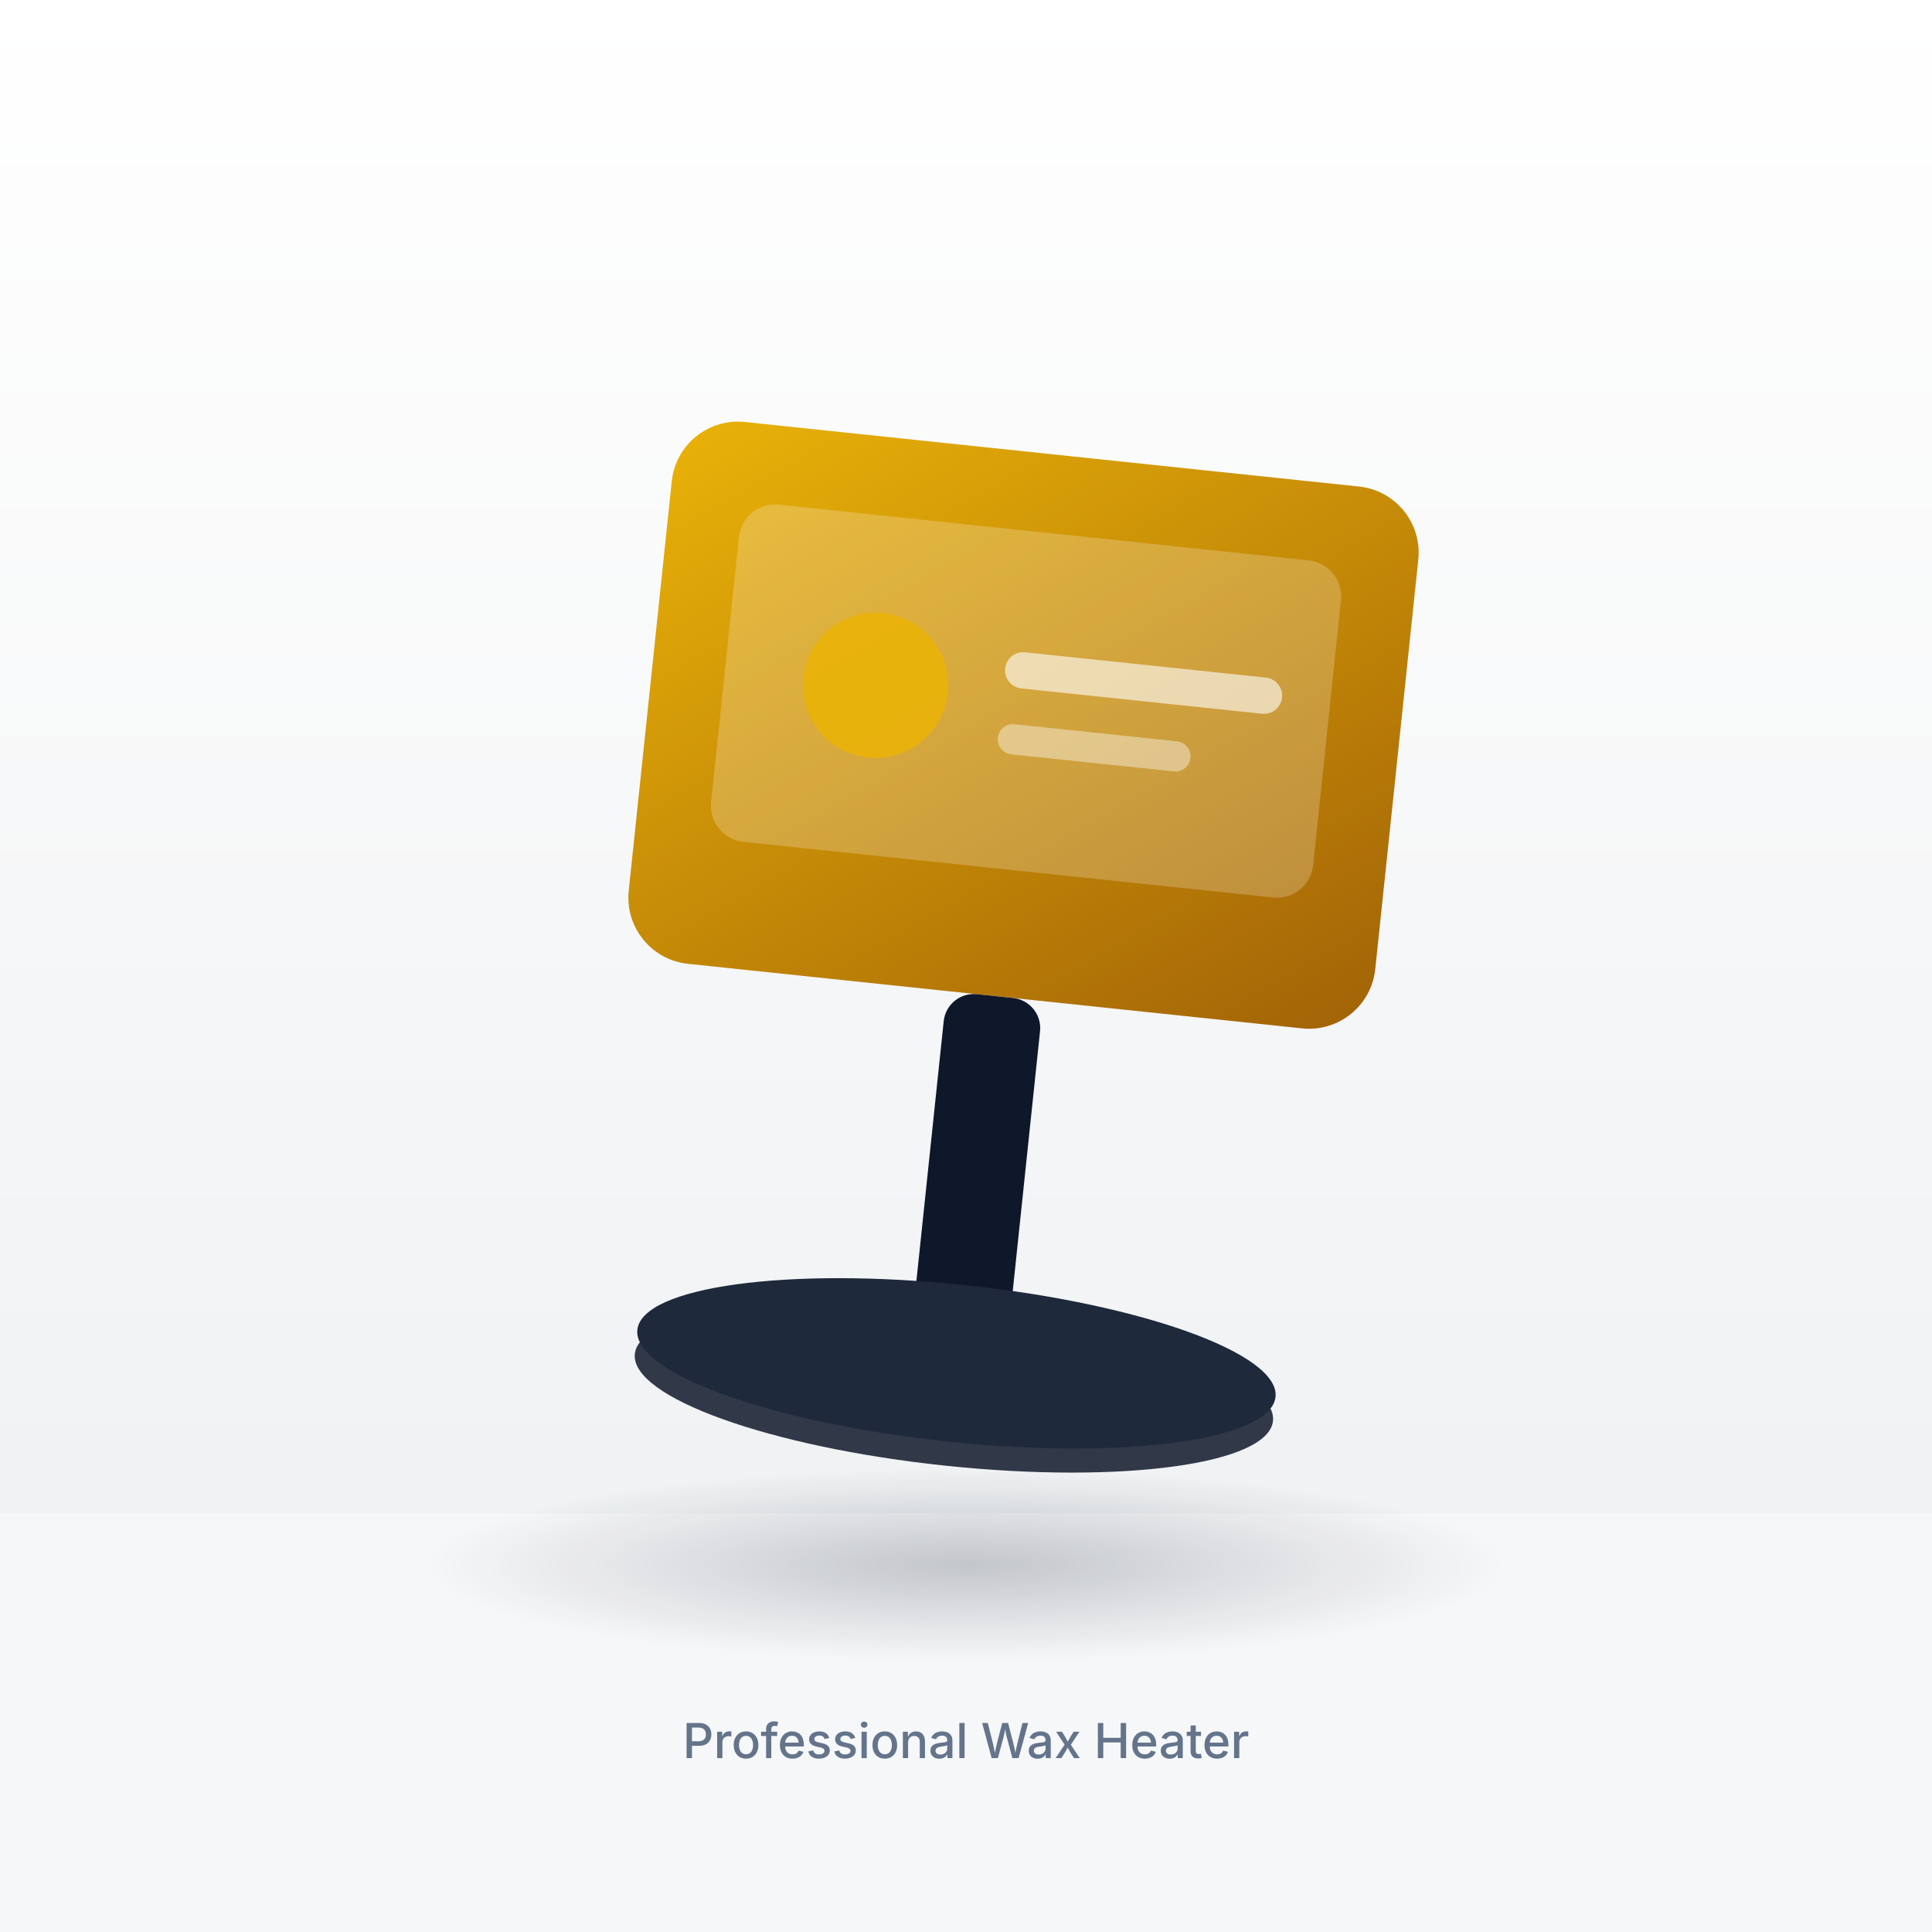
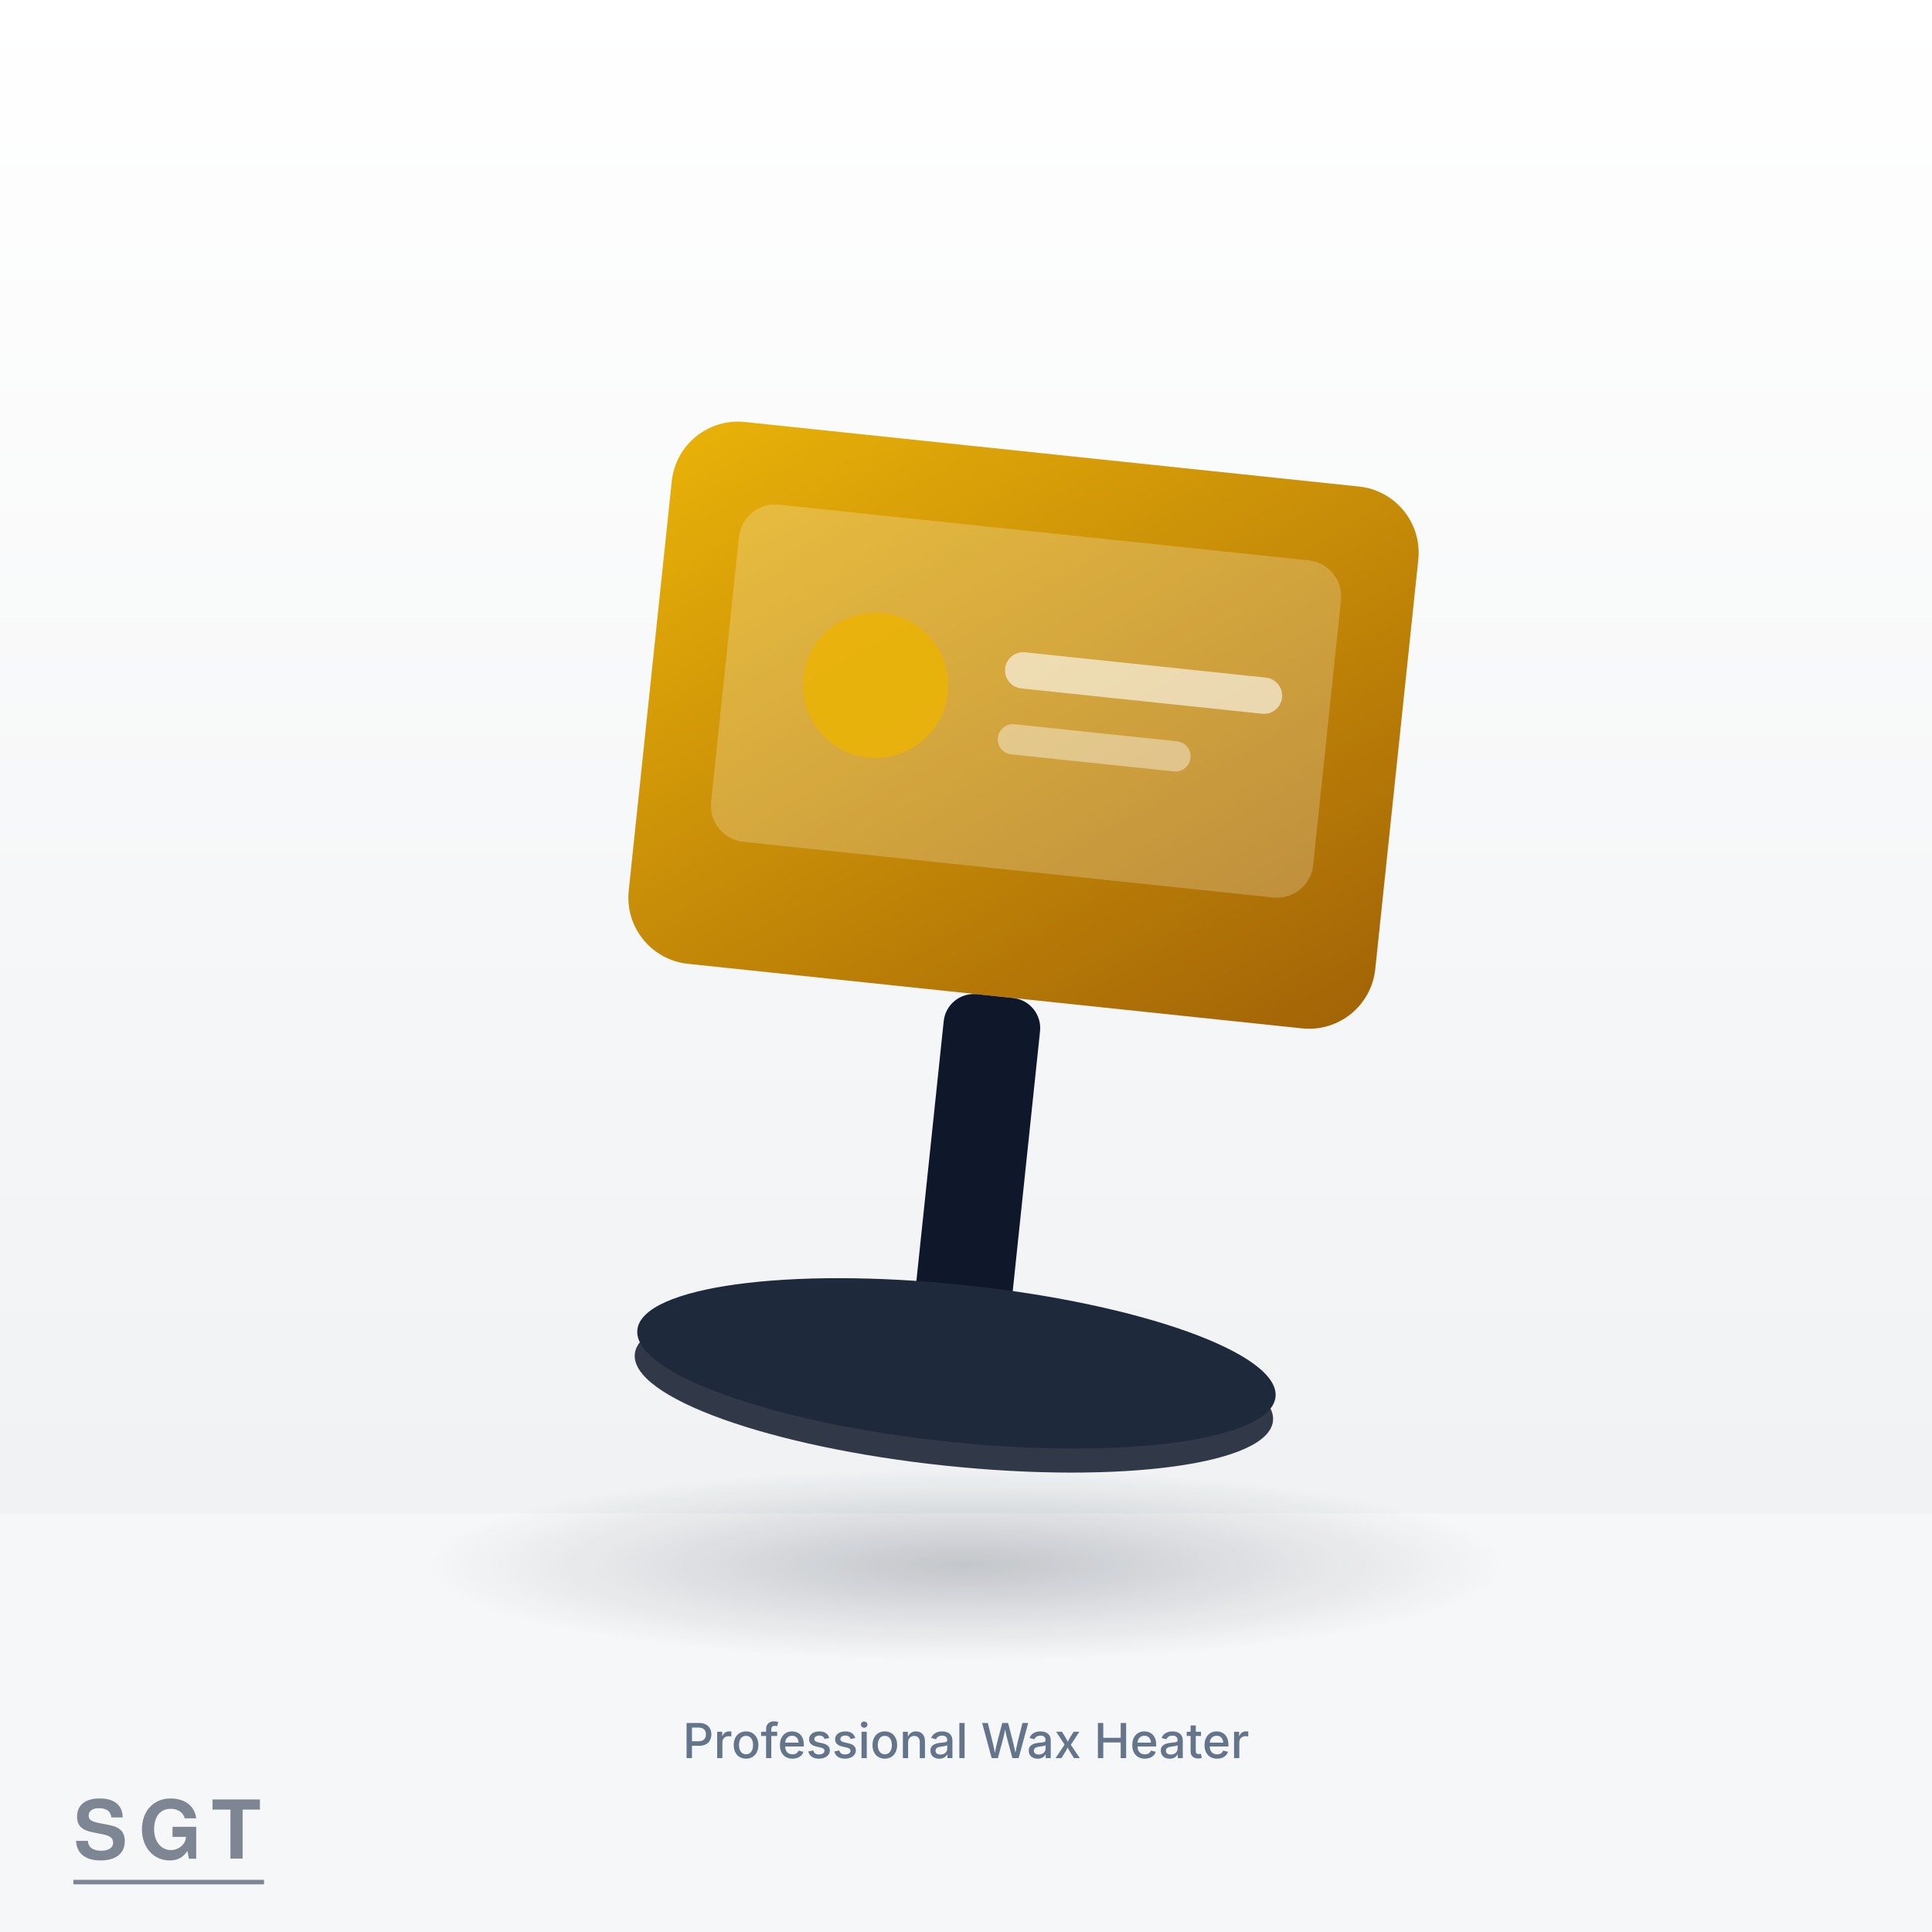
<svg xmlns="http://www.w3.org/2000/svg" viewBox="0 0 600 600" width="600" height="600" role="img" aria-label="Professional Wax Heater — Waxing">
  <defs>
    <linearGradient id="bg" x1="0" y1="0" x2="0" y2="1">
      <stop offset="0%" stop-color="#ffffff" />
      <stop offset="100%" stop-color="#eceef0" />
    </linearGradient>
    <linearGradient id="body" x1="0" y1="0" x2="1" y2="1">
      <stop offset="0%" stop-color="#eab308" />
      <stop offset="100%" stop-color="#a16207" />
    </linearGradient>
    <linearGradient id="stroke" x1="0" y1="0" x2="1" y2="1">
      <stop offset="0%" stop-color="#eab308" />
      <stop offset="100%" stop-color="#a16207" />
    </linearGradient>
    <radialGradient id="shadow" cx="50%" cy="50%">
      <stop offset="0%" stop-color="#0f172a" stop-opacity="0.22" />
      <stop offset="100%" stop-color="#0f172a" stop-opacity="0" />
    </radialGradient>
  </defs>
  <rect width="600" height="600" fill="url(#bg)" />
  <rect y="470" width="600" height="130" fill="#f6f7f8" />
  <ellipse cx="300" cy="486" rx="168" ry="30" fill="url(#shadow)" />
  <g transform="translate(310 300) rotate(6) scale(0.94) translate(-300 -300)">
    <rect x="176" y="130" width="248" height="180" rx="22" fill="url(#body)" />
    <rect x="200" y="156" width="200" height="112" rx="12" fill="#ffffff" opacity="0.22" />
    <circle cx="250" cy="212" r="24" fill="#eab308" opacity="0.9" />
    <rect x="292" y="196" width="92" height="12" rx="6" fill="#ffffff" opacity="0.6" />
    <rect x="292" y="220" width="64" height="10" rx="5" fill="#ffffff" opacity="0.4" />
    <rect x="284" y="310" width="32" height="112" rx="10" fill="#0f172a" />
    <ellipse cx="300" cy="440" rx="106" ry="26" fill="#0f172a" opacity="0.85" />
    <ellipse cx="300" cy="432" rx="106" ry="26" fill="#1e293b" />
  </g>
  <text x="300" y="546" font-family="ui-sans-serif,system-ui,-apple-system,sans-serif" font-size="15" font-weight="500" fill="#64748b" text-anchor="middle">Professional Wax Heater</text>
+   <g id="sgt-mark" opacity="0.62">
+     <text x="22.8" y="577.2" fill="#334155" font-family="Helvetica Neue, Helvetica, Arial, sans-serif" font-size="25.2" font-weight="600" letter-spacing="3.53">SGT</text>
+     <rect x="22.8" y="583.8" width="59.2" height="1.4" fill="#334155" />
+   </g>
</svg>
